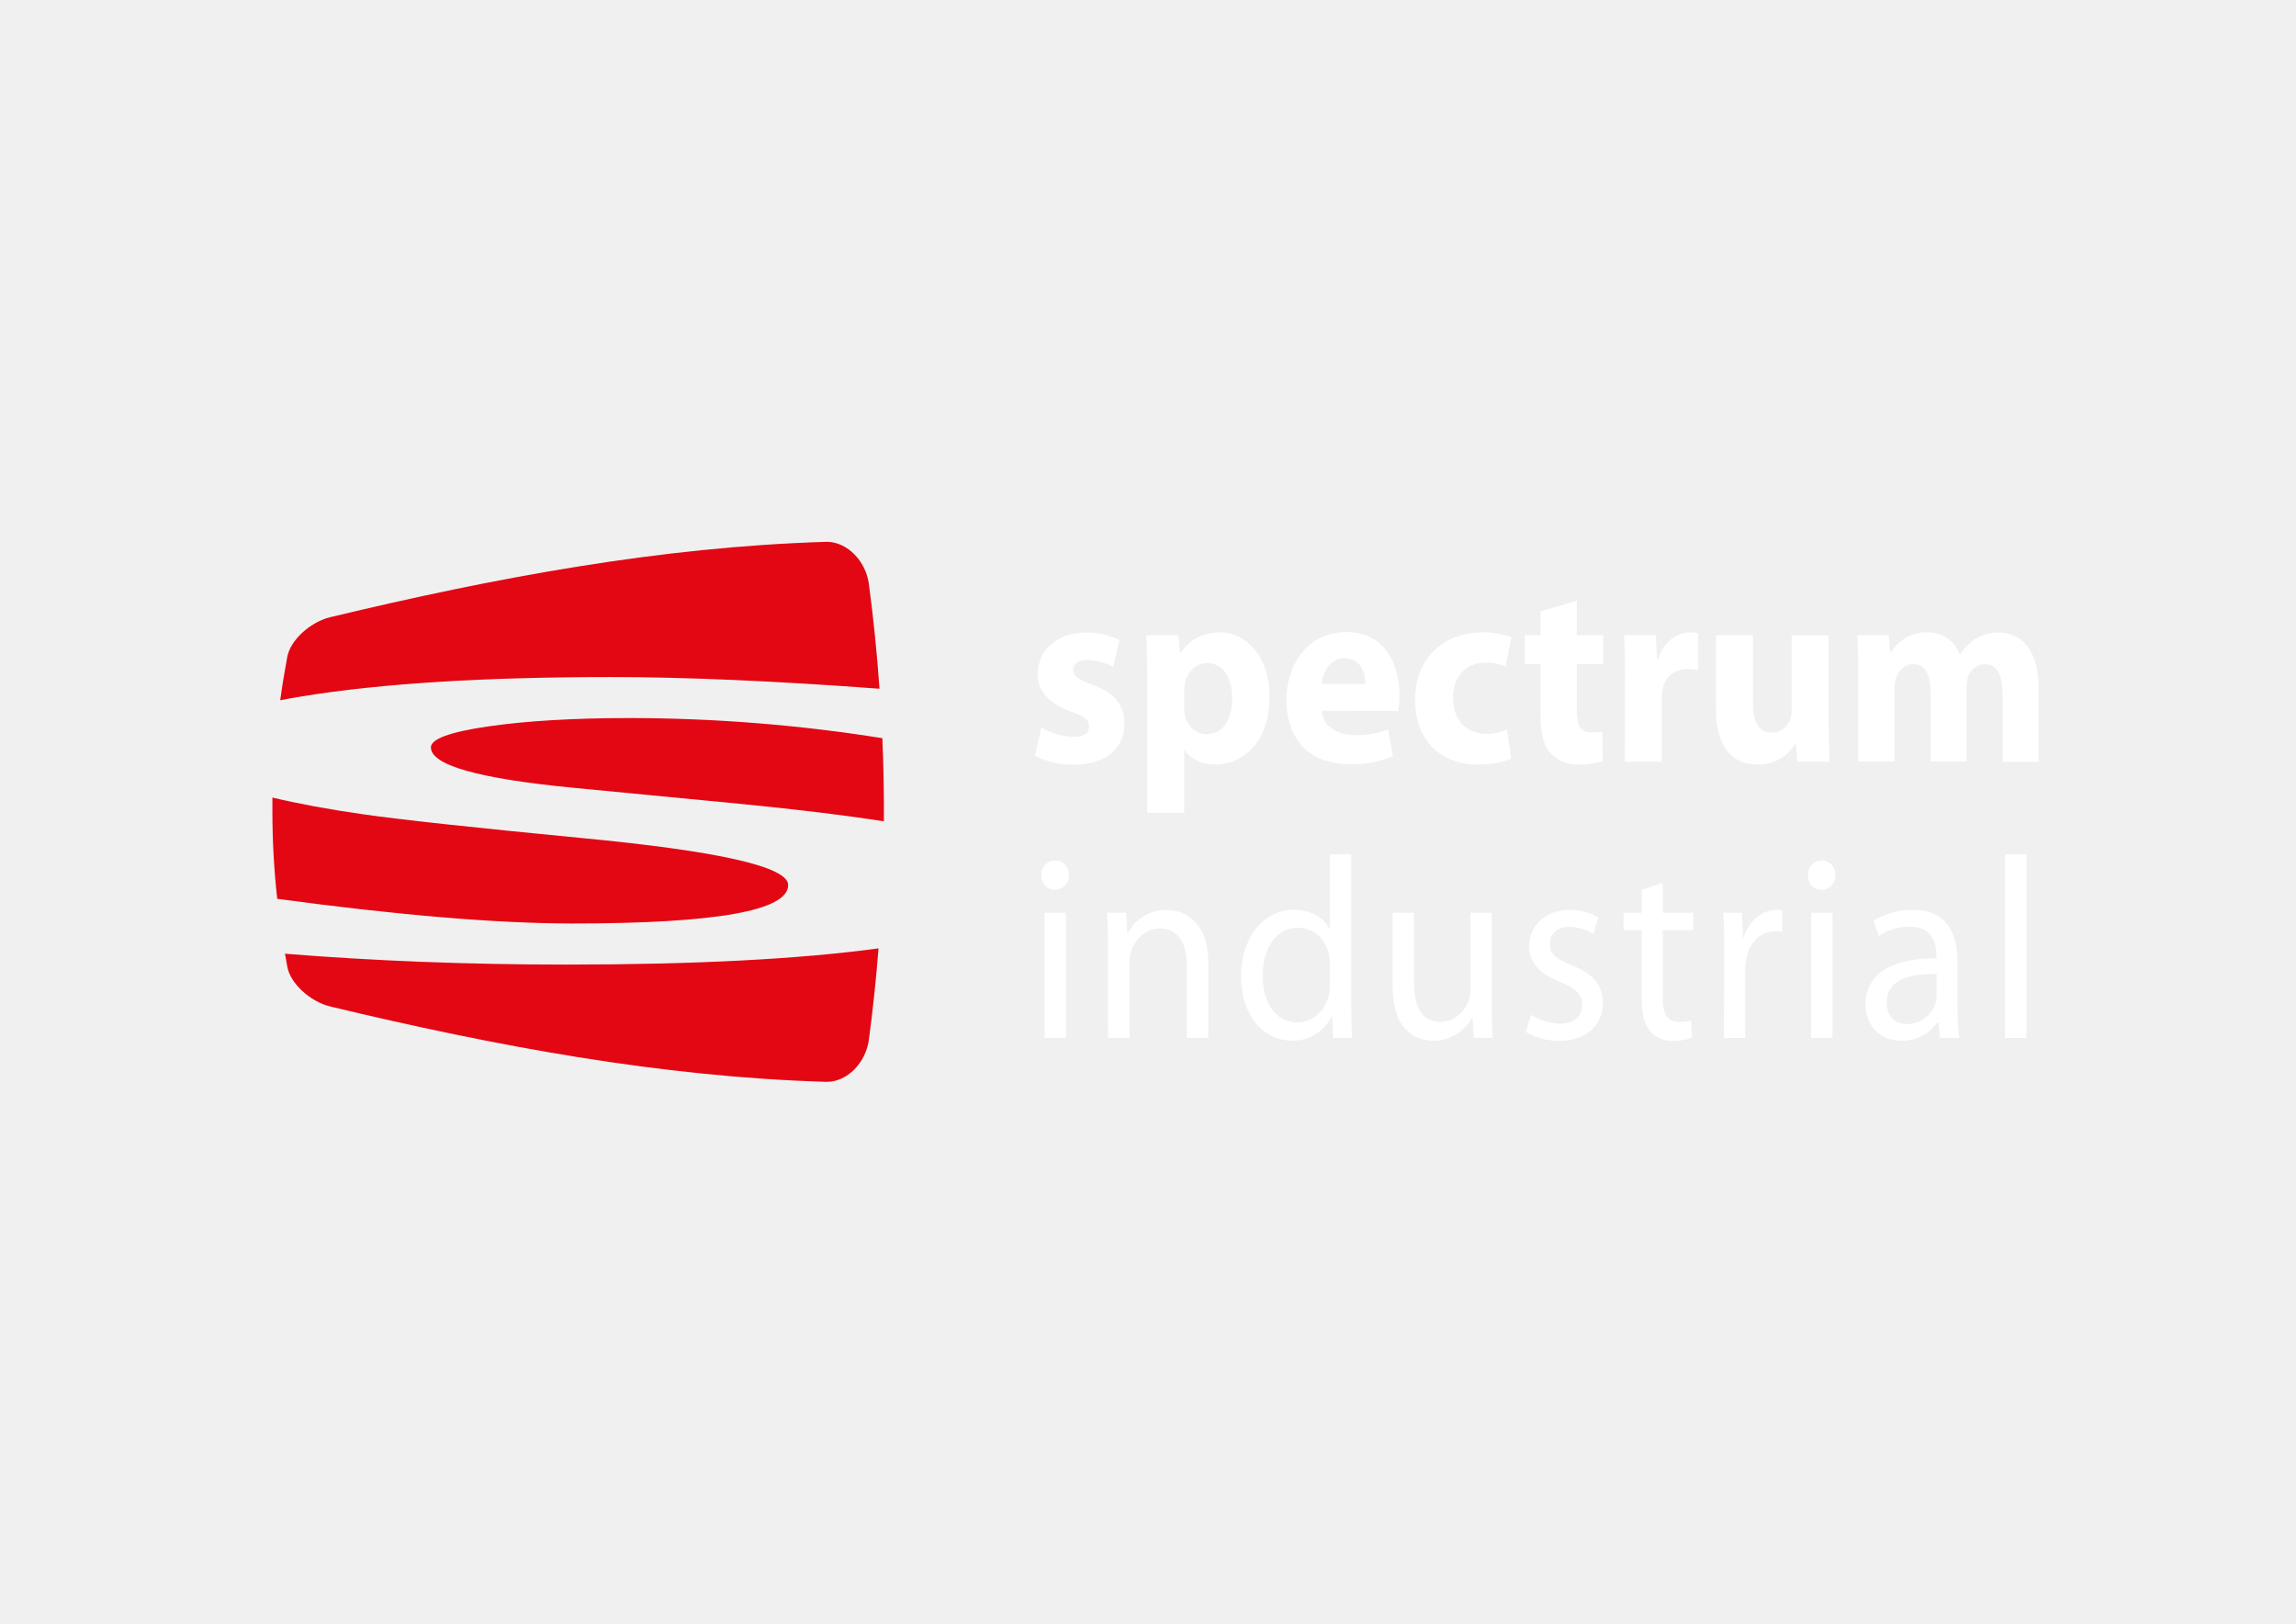
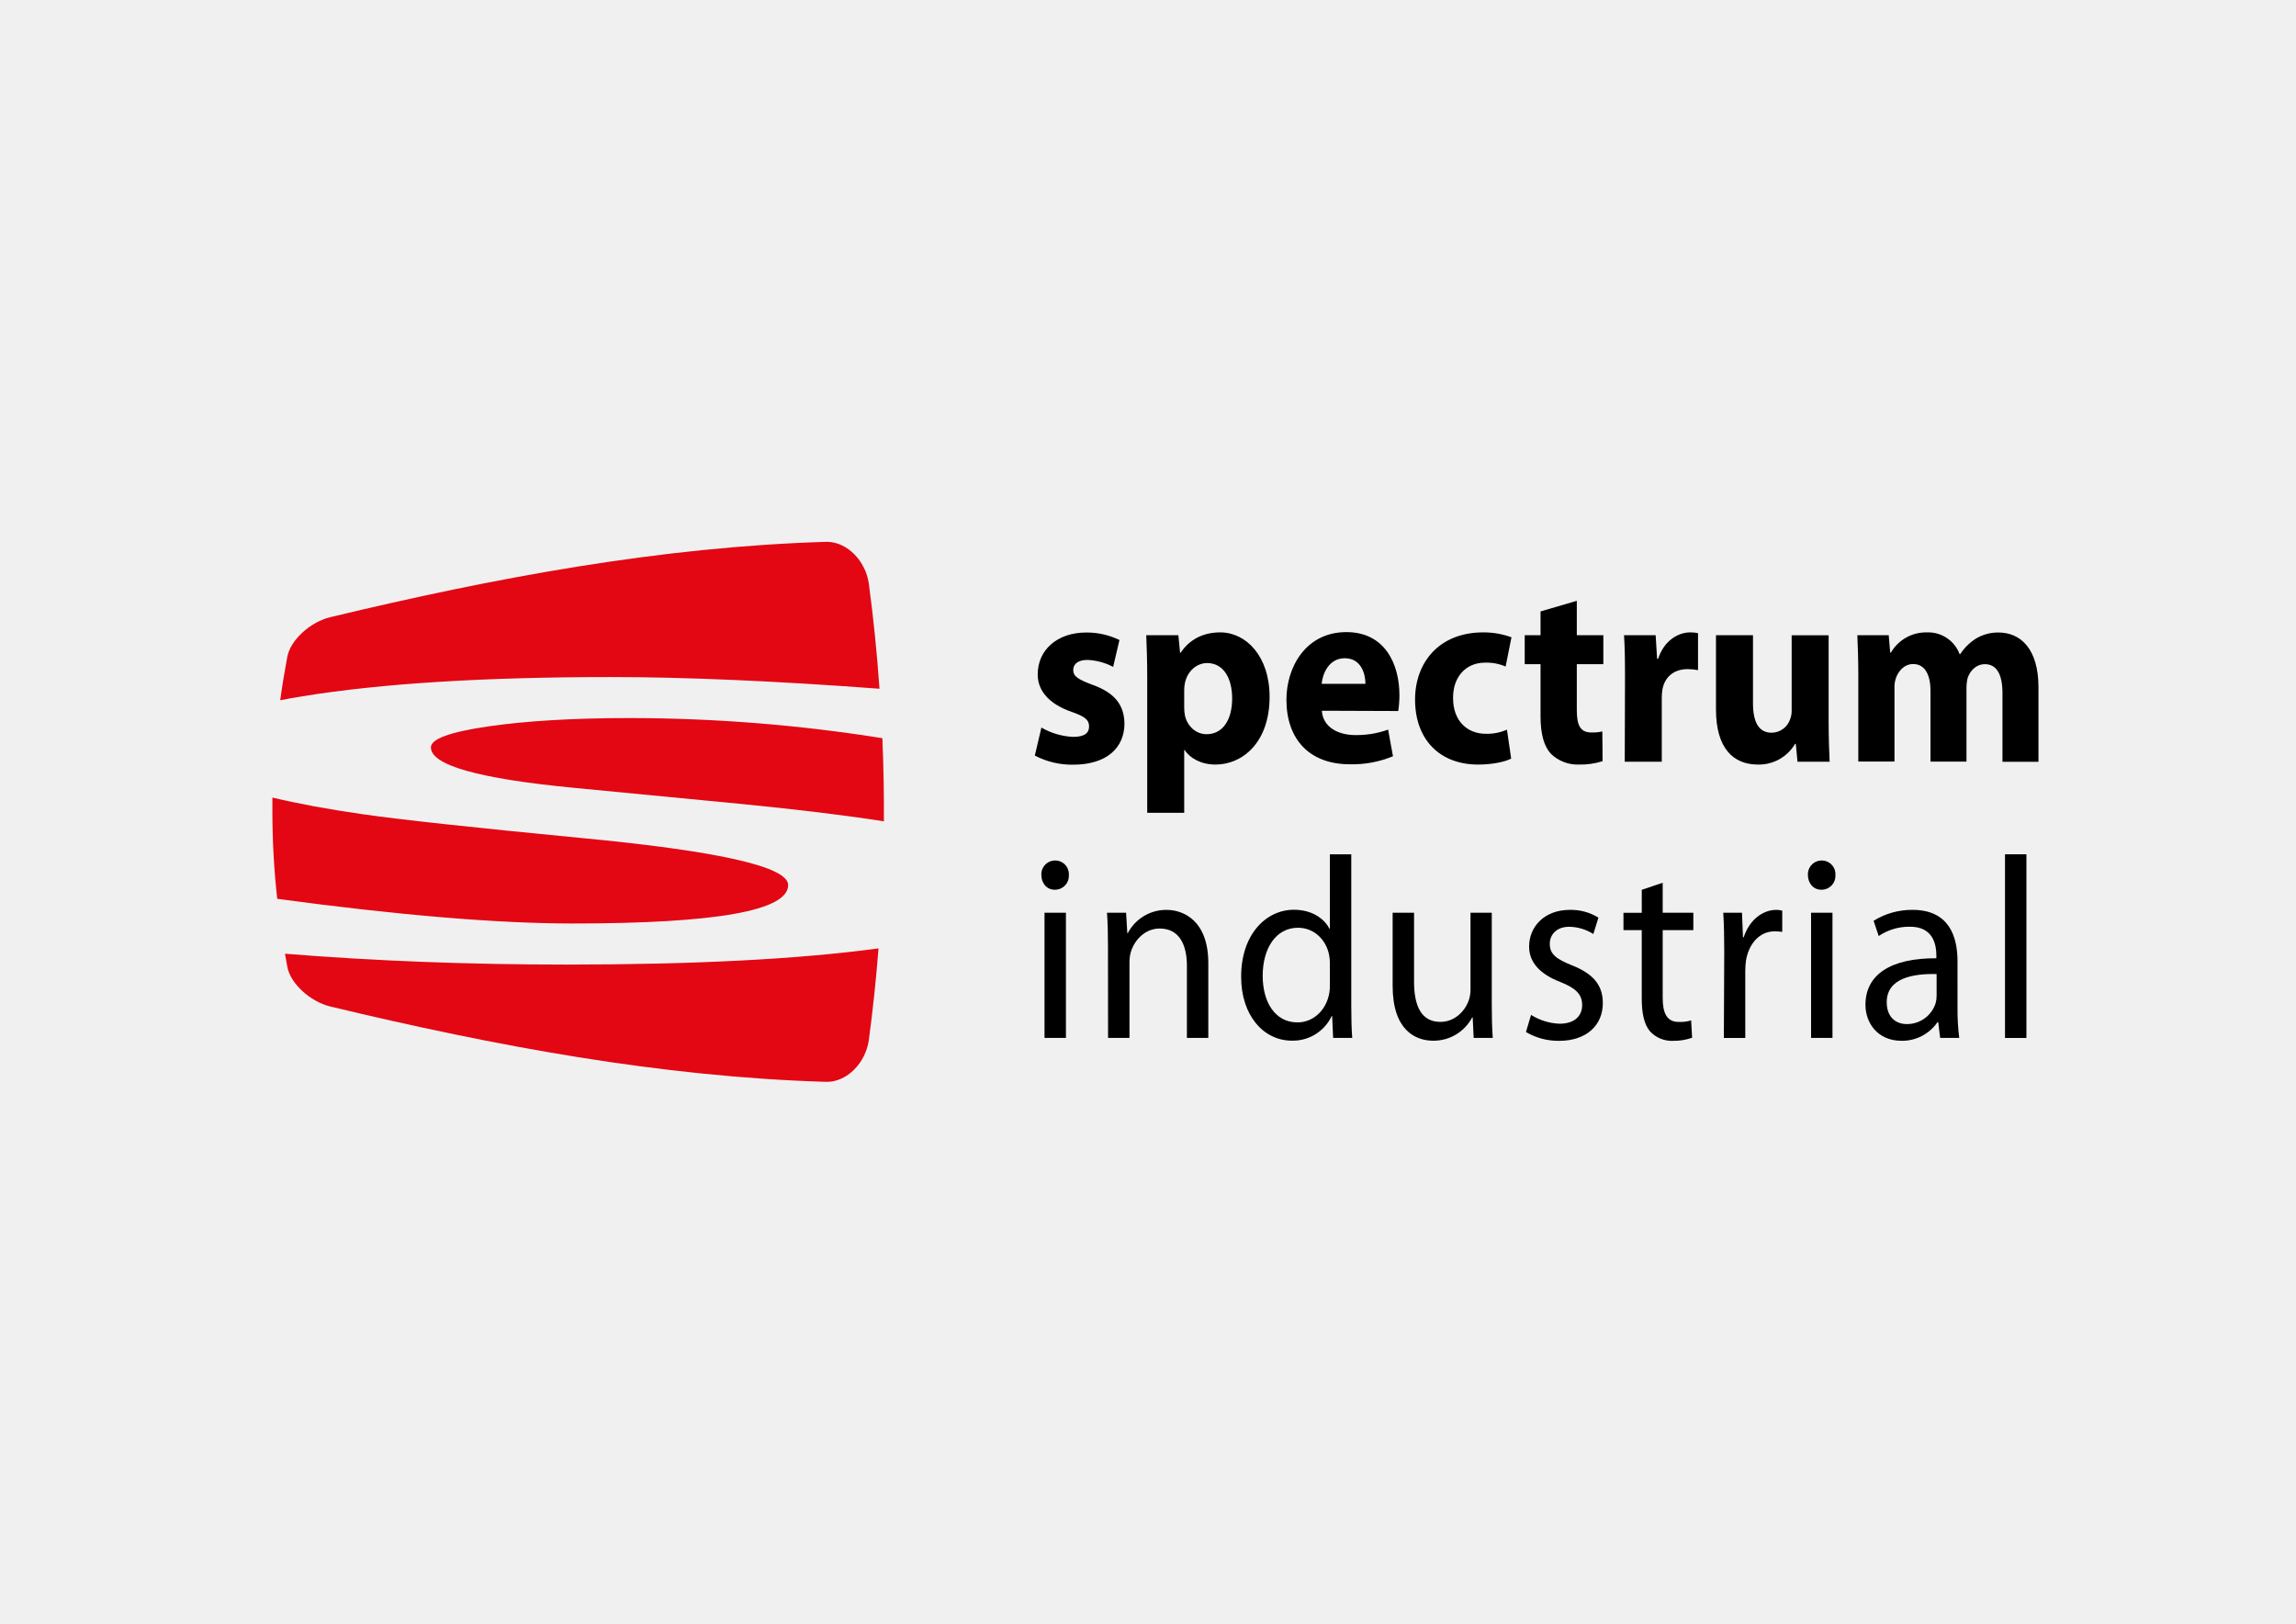
<svg xmlns="http://www.w3.org/2000/svg" viewBox="0 0 841.89 595.28">
  <defs>
    <style>
-             .cls-1,.cls-2{fill:#ffffff;}.cls-1,.cls-3{fill-rule:evenodd;}.cls-3{fill:#e30613;}
+             .cls-1,.cls-2{fill:#000000;}.cls-1,.cls-3{fill-rule:evenodd;}.cls-3{fill:#e30613;}
        </style>
  </defs>
  <g id="Layer_1-2" data-name="Layer 1">
    <path class="cls-1" d="M381.86,266.73a25.23,25.23,0,0,0,11.68,3.42c4.11,0,5.8-1.42,5.8-3.79S398,262.75,393,261c-9.1-3.13-12.58-8.44-12.49-13.84,0-8.73,7-15.27,17.75-15.27a27.24,27.24,0,0,1,12.22,2.75l-2.32,9.86a22.14,22.14,0,0,0-9.45-2.56c-3.3,0-5.18,1.42-5.18,3.7s1.7,3.41,7,5.4c8.3,2.94,11.69,7.5,11.78,14.23,0,8.72-6.34,15.08-18.83,15.08A29.25,29.25,0,0,1,379.45,277Z" />
    <path class="cls-1" d="M434.22,259.34a15.66,15.66,0,0,0,.27,3c.89,3.89,4,6.83,7.94,6.83,5.89,0,9.37-5.21,9.37-13.08,0-7.4-3.12-13-9.19-13-3.84,0-7.23,3-8.12,7.3a11.66,11.66,0,0,0-.27,2.55v6.36Zm-13.56-10.9c0-6.07-.17-11.19-.35-15.56h11.77l.63,6.45h.18c3.21-4.83,8.2-7.49,14.54-7.49,9.54,0,18.1,8.82,18.1,23.61,0,16.88-10.07,24.85-19.8,24.85-5.26,0-9.37-2.28-11.33-5.32h-.18v23H420.66Z" />
    <path class="cls-1" d="M500.68,250.71c0-3.41-1.43-9.39-7.59-9.39-5.8,0-8.12,5.6-8.47,9.39Zm-16,9.86c.44,6.07,6,8.92,12.31,8.92a33.92,33.92,0,0,0,12-2l1.78,9.77a39.09,39.09,0,0,1-15.79,2.94c-14.8,0-23.28-9.1-23.28-23.71,0-11.76,7-24.75,22-24.75,14.09,0,19.44,11.67,19.44,23.14a40.44,40.44,0,0,1-.44,5.79Z" />
    <path class="cls-1" d="M554.11,278.12c-2.41,1.23-7,2.18-12.13,2.18-14.09,0-23.11-9.2-23.11-23.81,0-13.55,8.75-24.65,25-24.65a29.71,29.71,0,0,1,10.35,1.8l-2.14,10.72a17.63,17.63,0,0,0-7.59-1.42c-7.13,0-11.77,5.4-11.68,13,0,8.53,5.35,13.08,12,13.08a18.11,18.11,0,0,0,7.76-1.52Z" />
    <path class="cls-1" d="M578.18,220.27v12.61h9.73V243.5h-9.73v16.88c0,5.6,1.34,8.16,5.36,8.16a15.91,15.91,0,0,0,4-.38l.09,10.9a26.8,26.8,0,0,1-8.74,1.24,14,14,0,0,1-10.26-4c-2.5-2.75-3.75-7.2-3.75-13.75V243.5h-5.8V232.88h5.8v-8.72Z" />
    <path class="cls-1" d="M595.85,248.15c0-6.83-.09-11.28-.36-15.27h11.6l.53,8.63H608c2.23-6.82,7.49-9.67,11.77-9.67a13.38,13.38,0,0,1,2.86.28v13.57a21,21,0,0,0-3.75-.38c-5,0-8.38,2.75-9.28,7.3a18,18,0,0,0-.26,3.22v23.42H595.76Z" />
    <path class="cls-1" d="M670.52,264.37c0,6.06.18,11,.36,14.88H659.1l-.62-6.54h-.27a15.39,15.39,0,0,1-13.65,7.59c-8.92,0-15.35-5.88-15.35-20.2V232.88h13.57v24.94c0,6.73,2,10.81,6.86,10.81a7.25,7.25,0,0,0,6.78-5,8.09,8.09,0,0,0,.54-3.13v-27.6h13.56Z" />
    <path class="cls-1" d="M681.4,247.68c0-5.79-.18-10.63-.35-14.8h11.5l.54,6.35h.27a14.92,14.92,0,0,1,13.2-7.39,12.32,12.32,0,0,1,12,8h.18a19.5,19.5,0,0,1,5.71-5.68,15.77,15.77,0,0,1,8.29-2.28c8.34,0,14.64,6.18,14.72,19.83v27.58h-13.2V254.13c0-6.74-2.05-10.63-6.42-10.63-3.21,0-5.35,2.28-6.34,5a16.27,16.27,0,0,0-.44,3.6v27.12h-13.2v-26c0-5.78-2-9.77-6.34-9.77-3.47,0-5.53,2.85-6.33,5.12a10.25,10.25,0,0,0-.53,3.7v26.93H681.4Z" />
    <path class="cls-1" d="M383,380.52V334.63h7.85v45.89Zm3.75-54.33c-3,0-4.91-2.47-4.91-5.41a5.06,5.06,0,0,1,5.08-5.31,5,5,0,0,1,5,5.31,5.09,5.09,0,0,1-5.08,5.41Z" />
    <path class="cls-1" d="M406.27,347.05c0-4.84-.09-8.63-.36-12.42h7l.45,7.49h.17a15.86,15.86,0,0,1,14.27-8.54c6,0,15.26,3.8,15.26,19.54v27.4h-7.85V354.07c0-7.4-2.59-13.66-10-13.66-5.09,0-9.1,3.89-10.53,8.53a13.12,13.12,0,0,0-.53,3.89v27.69h-7.85Z" />
    <path class="cls-1" d="M487.63,353.31a16.38,16.38,0,0,0-.36-3.61c-1.16-5.21-5.44-9.57-11.33-9.57-8.12,0-12.94,7.58-12.94,17.63,0,9.39,4.37,17.07,12.76,17.07,5.26,0,10.08-3.79,11.51-10a15.16,15.16,0,0,0,.36-3.6v-8Zm7.85-40.11v55.47c0,4.08.09,8.72.35,11.85h-7l-.36-8h-.18a15.72,15.72,0,0,1-14.63,9c-10.44,0-18.56-9.39-18.56-23.33-.08-15.36,8.93-24.66,19.36-24.66,6.69,0,11.15,3.32,13,6.93h.18V313.2Z" />
    <path class="cls-1" d="M547,368c0,4.74.09,8.91.36,12.51h-7L540,373h-.18a16,16,0,0,1-14.27,8.54c-6.78,0-14.9-4.08-14.9-20.11V334.63h7.85v25.31c0,8.73,2.59,14.7,9.64,14.7,5.26,0,8.92-3.88,10.35-7.68a12.18,12.18,0,0,0,.71-4.27V334.63H547Z" />
    <path class="cls-1" d="M561.4,372.08a21.23,21.23,0,0,0,10.44,3.23c5.62,0,8.3-2.94,8.3-6.83s-2.23-6.16-7.94-8.44c-7.85-3-11.51-7.49-11.51-13,0-7.4,5.71-13.47,14.9-13.47a19.1,19.1,0,0,1,10.52,2.85l-1.87,6a17,17,0,0,0-8.83-2.65c-4.64,0-7.14,2.84-7.14,6.26,0,3.88,2.5,5.59,8.12,7.87,7.41,2.94,11.33,6.92,11.33,13.84,0,8.15-6,13.85-16.06,13.85a23.42,23.42,0,0,1-12.13-3.23Z" />
    <path class="cls-1" d="M609.67,323.63v11h11.24V341H609.67v24.75c0,5.69,1.51,8.91,5.88,8.91a14.11,14.11,0,0,0,4.55-.56l.36,6.35a20.21,20.21,0,0,1-7,1.14,10.86,10.86,0,0,1-8.47-3.51c-2.14-2.56-3-6.64-3-12.05V341h-6.7v-6.35H602v-8.44Z" />
    <path class="cls-1" d="M632.24,348.94c0-5.4-.09-10.05-.36-14.31h6.87l.36,9h.26c2-6.17,6.79-10.06,12-10.06a7.85,7.85,0,0,1,2.14.29v7.77a25.13,25.13,0,0,0-2.77-.19c-5.53,0-9.45,4.46-10.52,10.63a27.47,27.47,0,0,0-.27,4v24.46h-7.85Z" />
    <path class="cls-1" d="M664.08,380.52V334.63h7.85v45.89Zm3.75-54.33c-3,0-4.91-2.47-4.91-5.41a5.06,5.06,0,0,1,5.08-5.31,5,5,0,0,1,5,5.31,5.09,5.09,0,0,1-5.08,5.41Z" />
    <path class="cls-1" d="M710.11,357.1c-8.56-.19-18.29,1.42-18.29,10.34,0,5.5,3.39,8,7.32,8a11,11,0,0,0,10.62-7.68,9.29,9.29,0,0,0,.35-2.65v-8Zm7.67,12.42a81,81,0,0,0,.63,11h-7l-.71-5.78h-.27a15.68,15.68,0,0,1-13.2,6.83c-8.74,0-13.21-6.55-13.21-13.18,0-11.1,9.28-17.17,26-17.07v-.95c0-3.8-1-10.72-9.81-10.62a19.91,19.91,0,0,0-11.33,3.41L687,337.57a26.7,26.7,0,0,1,14.27-4c13.29,0,16.5,9.58,16.5,18.78Z" />
    <rect class="cls-2" x="735.19" y="313.2" width="7.85" height="67.33" />
    <path class="cls-3" d="M178.91,266.33Q158,269.38,158,274q0,9.81,52.65,14.85l61.21,5.9q30.69,3,52.24,6.36.09-15.25-.56-30.48a591.51,591.51,0,0,0-93-7.38Q199.85,263.28,178.91,266.33Z" />
    <path class="cls-3" d="M224.07,248.22q40.92,0,98.42,4.28c-.91-12.94-2.2-25.8-3.91-38.5-1.15-8.38-7.88-15.13-15-15.35h-.72c-60.6,1.83-121.21,13.09-181.81,27.63-7.35,1.82-14.5,8.36-15.69,14.44q-1.52,8.06-2.61,16c2.57-.5,5.28-1,8.14-1.45Q154.18,248.22,224.07,248.22Z" />
    <path class="cls-3" d="M104.5,349.65c.28,1.63.56,3.26.87,4.9,1.19,6.08,8.34,12.62,15.69,14.44,60.61,14.54,121.22,25.81,181.83,27.63h.39c7.22,0,14.13-6.85,15.3-15.34q2.24-16.65,3.55-33.59-43.74,5.94-114.51,5.94Q153.82,353.63,104.5,349.65Z" />
    <path class="cls-3" d="M289,324.48q0-10.1-76.51-17.32-59-5.7-79.44-8.64-18.9-2.72-33.17-6.12c0,1.74,0,3.47,0,5.2a291,291,0,0,0,1.77,31.92q66.61,9,108.12,9.05Q289,338.57,289,324.48Z" />
  </g>
</svg>
